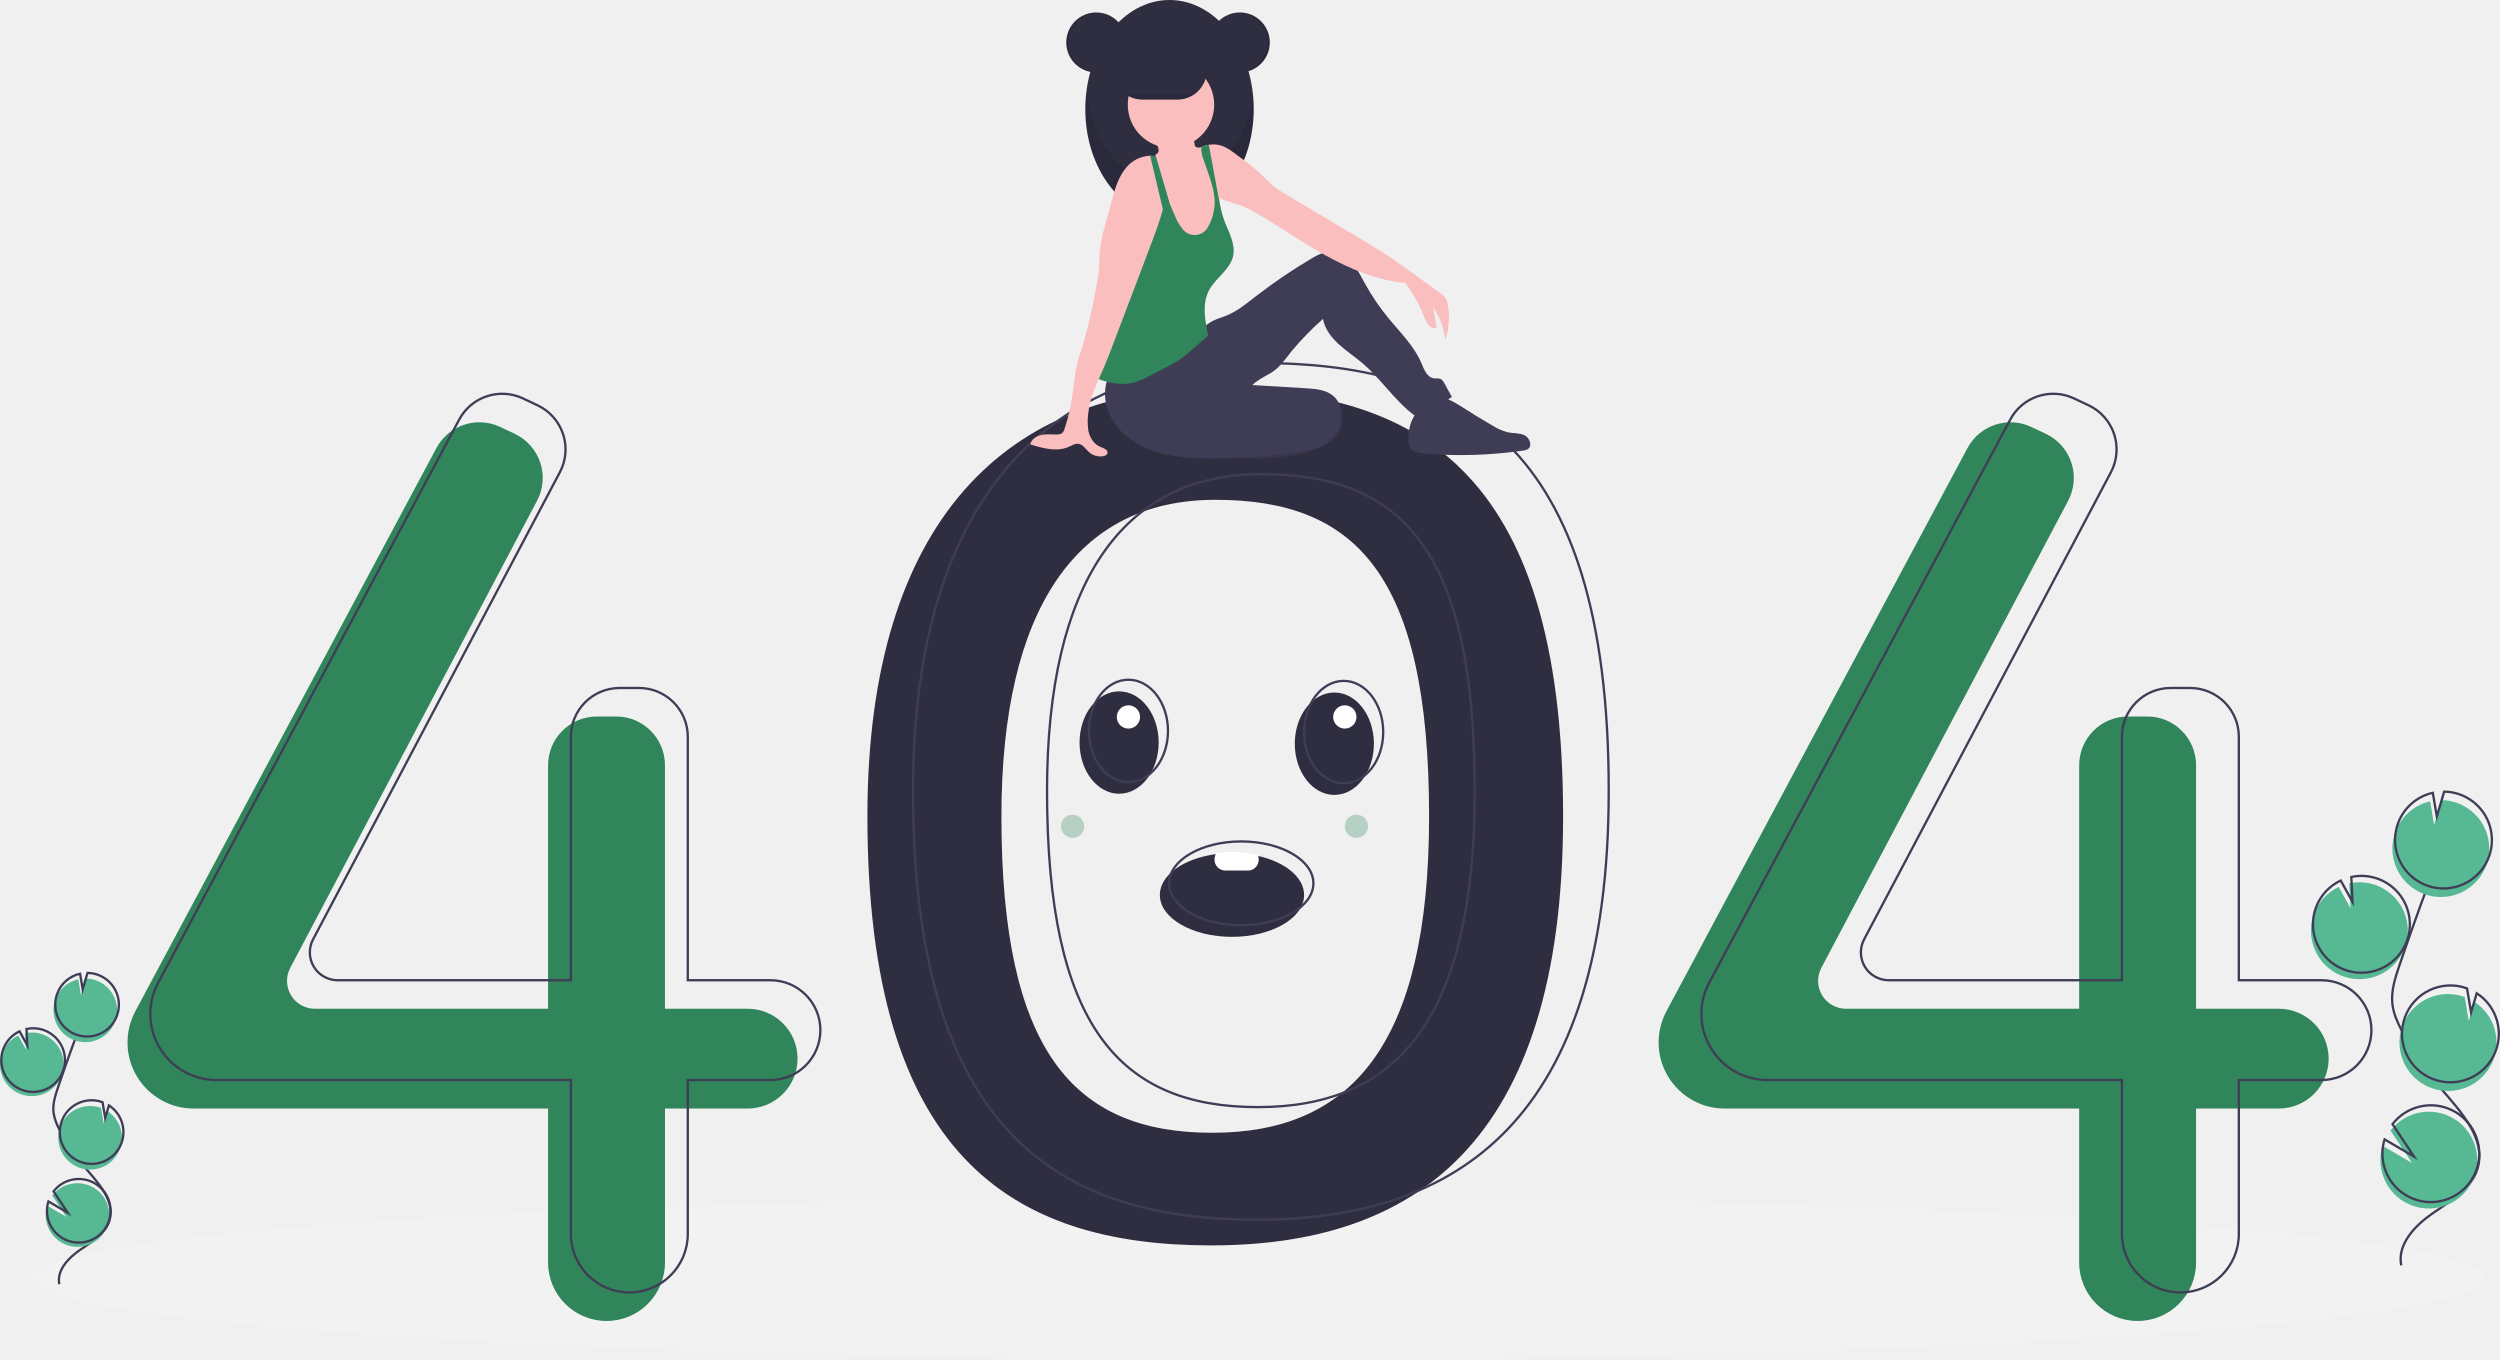
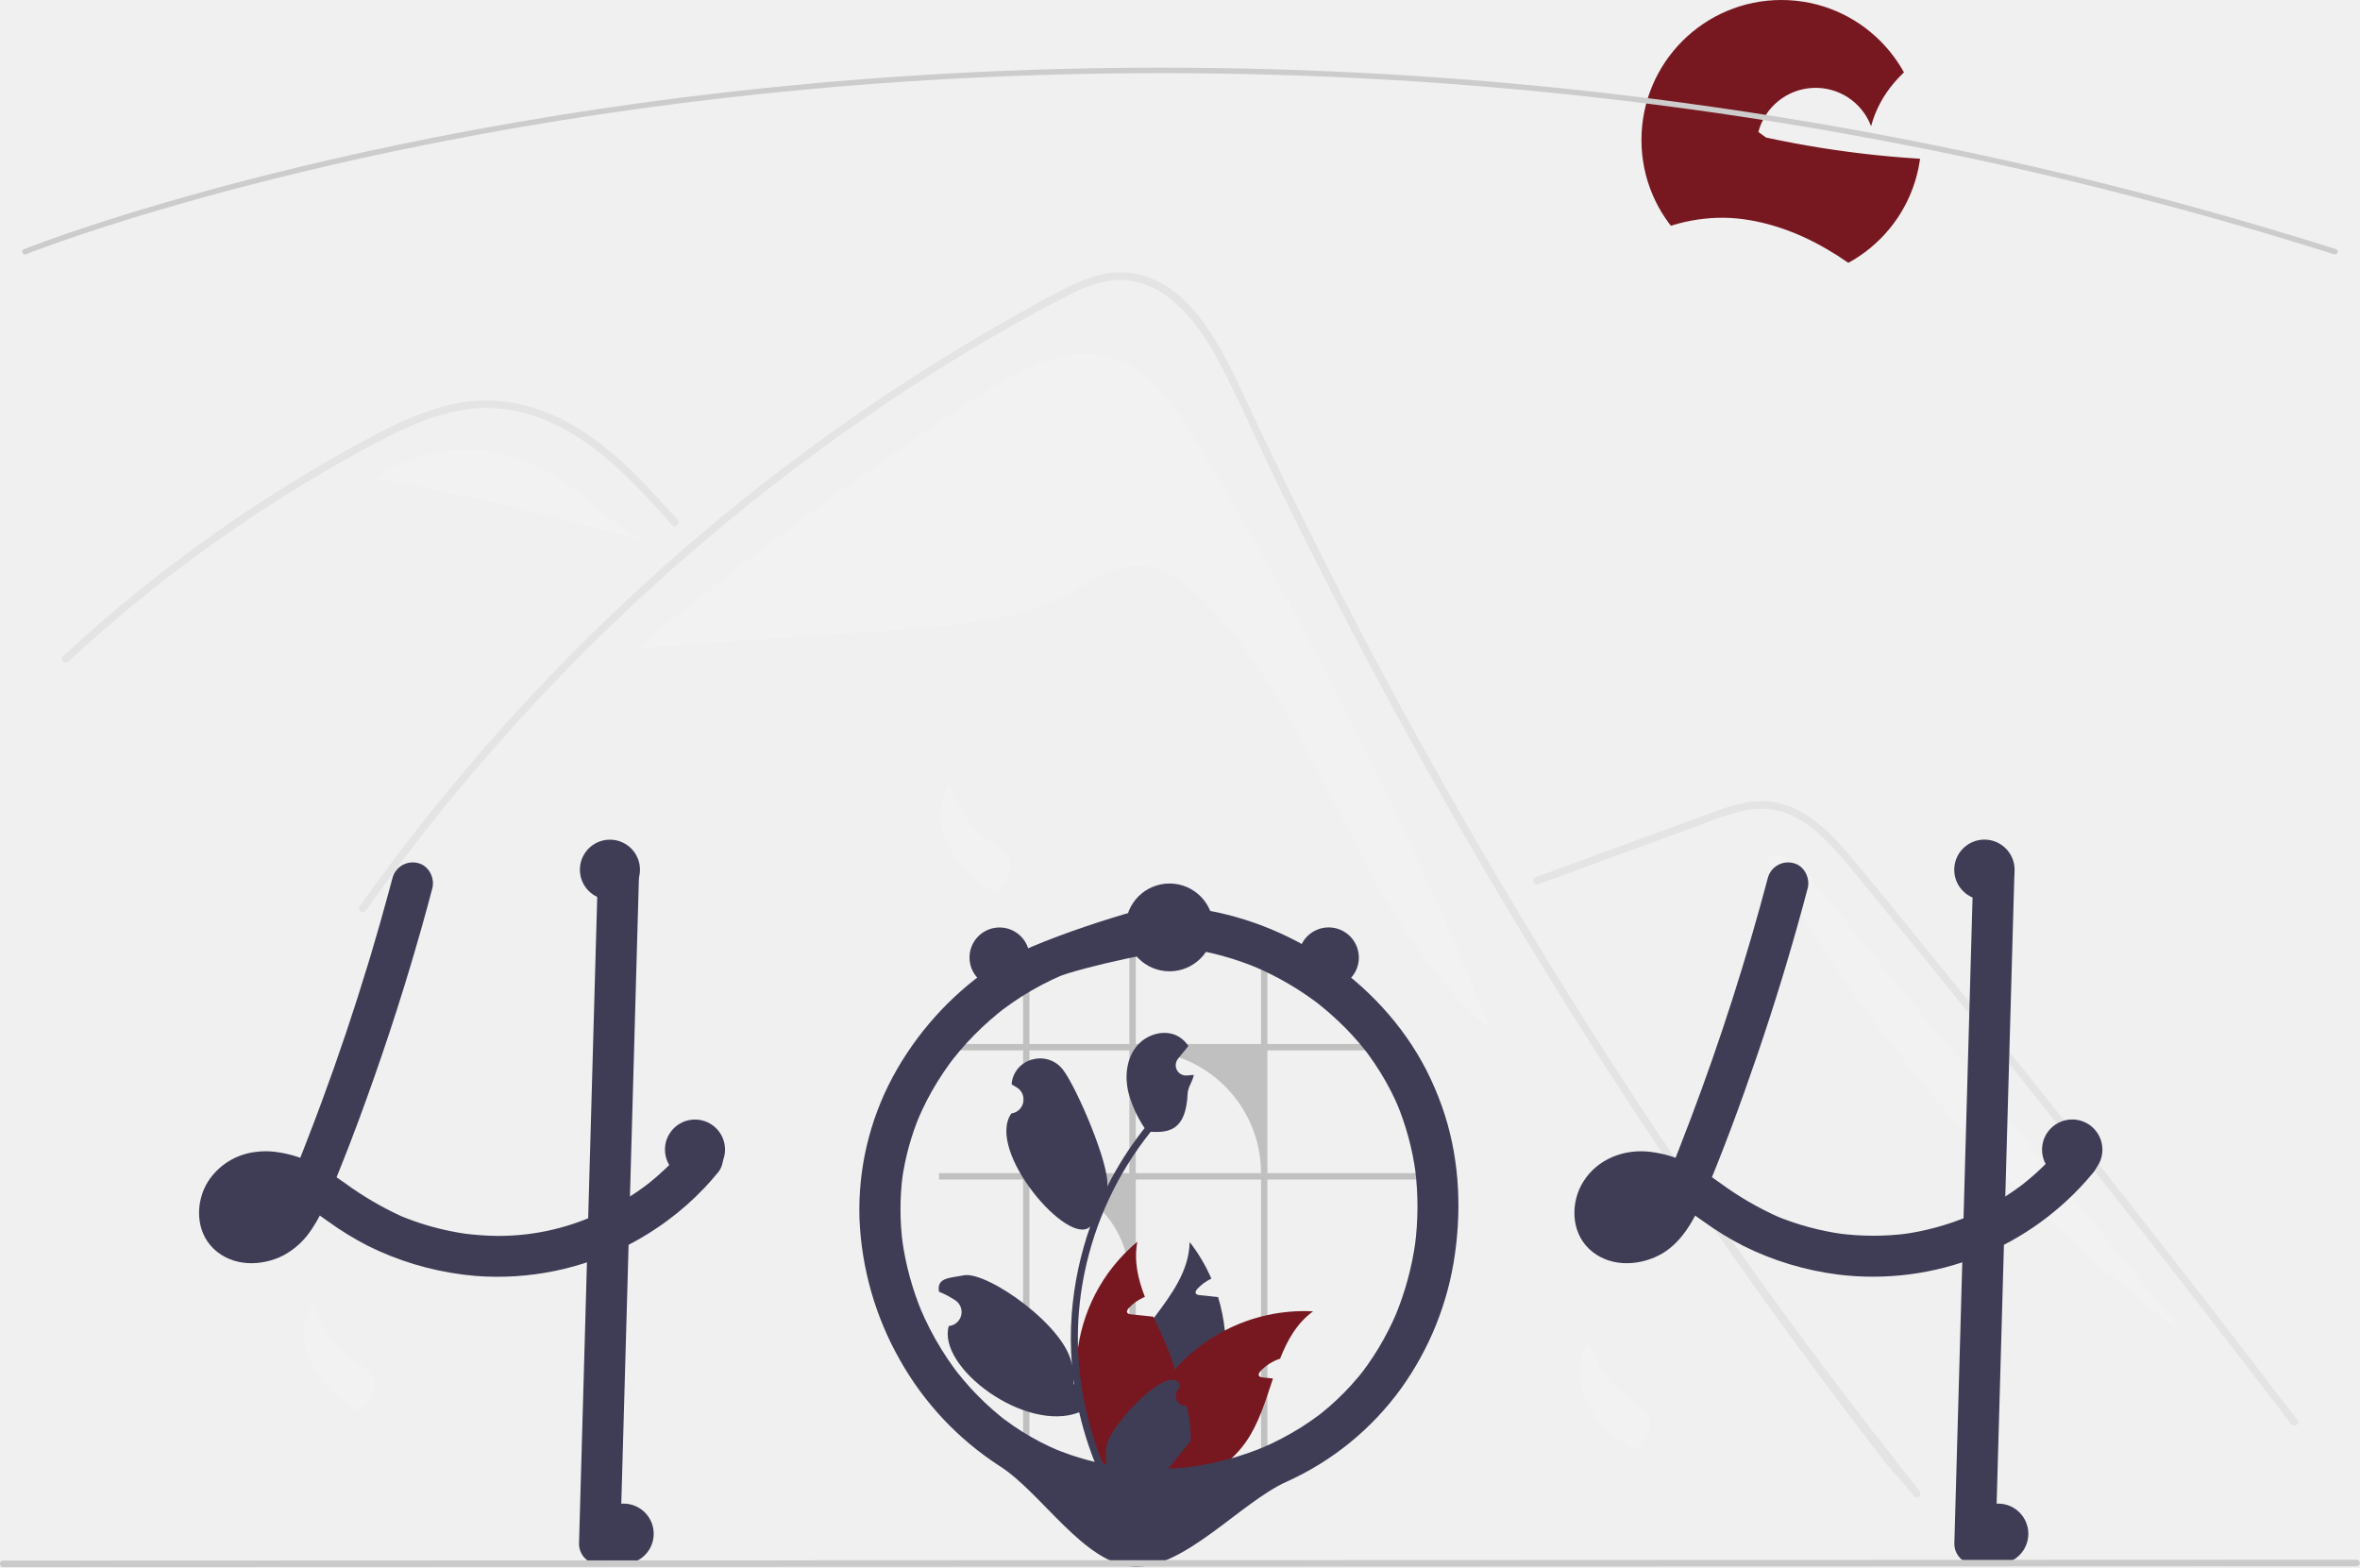
- <svg xmlns="http://www.w3.org/2000/svg" data-name="Layer 1" width="1074.392" height="584.231">
-   <ellipse cx="540.643" cy="549.309" rx="527.5" ry="34.922" fill="#f2f2f2" />
-   <path d="M520.426 167.01c-85.944 0-147.651 55.14-147.651 183.798 0 145.813 61.707 184.41 147.65 184.41s151.328-42.273 151.328-184.41c0-151.94-65.383-183.798-151.327-183.798zm.565 319.808c-59.527 0-90.626-34.923-90.626-135.916 0-89.112 32.372-136.105 91.899-136.105s91.899 30.868 91.899 136.105c0 98.447-33.646 135.916-93.172 135.916z" fill="#2f2e41" />
-   <path d="M321.311 433.517h-35.534v-104.64a20.956 20.956 0 0 0-20.956-20.956h-8.326a20.956 20.956 0 0 0-20.956 20.956v104.64h-100.23a11.963 11.963 0 0 1-10.578-17.552l106.083-200.78a20.956 20.956 0 0 0-9.58-28.74l-6.263-2.957a20.956 20.956 0 0 0-27.43 9.07L58.162 434.591a28.416 28.416 0 0 0-3.357 13.396 28.416 28.416 0 0 0 28.416 28.416H235.54v66.167a25.119 25.119 0 0 0 25.119 25.12 25.119 25.119 0 0 0 25.119-25.12v-66.167h35.534a21.443 21.443 0 0 0 21.443-21.443 21.443 21.443 0 0 0-21.443-21.443zM979.308 433.517h-35.534v-104.64a20.956 20.956 0 0 0-20.956-20.956h-8.327a20.956 20.956 0 0 0-20.956 20.956v104.64h-100.23a11.963 11.963 0 0 1-10.577-17.552l106.082-200.78a20.956 20.956 0 0 0-9.58-28.74l-6.263-2.957a20.956 20.956 0 0 0-27.429 9.07L716.157 434.591a28.416 28.416 0 0 0-3.356 13.396 28.416 28.416 0 0 0 28.416 28.416h152.318v66.167a25.119 25.119 0 0 0 25.12 25.12 25.119 25.119 0 0 0 25.118-25.12v-66.167h35.535a21.443 21.443 0 0 0 21.443-21.443 21.443 21.443 0 0 0-21.443-21.443z" fill="#30855a" />
-   <path d="M331.114 421.264H295.58v-104.64a20.956 20.956 0 0 0-20.956-20.956h-8.327a20.956 20.956 0 0 0-20.956 20.956v104.64h-100.23a11.963 11.963 0 0 1-10.577-17.552l106.082-200.78a20.956 20.956 0 0 0-9.58-28.74l-6.263-2.957a20.956 20.956 0 0 0-27.429 9.07L67.963 422.338a28.416 28.416 0 0 0-3.356 13.396 28.416 28.416 0 0 0 28.416 28.416H245.34v66.167a25.119 25.119 0 0 0 25.12 25.119 25.119 25.119 0 0 0 25.119-25.12V464.15h35.534a21.443 21.443 0 0 0 21.443-21.443 21.443 21.443 0 0 0-21.443-21.443zM997.688 421.264h-35.535v-104.64a20.956 20.956 0 0 0-20.956-20.956h-8.326a20.956 20.956 0 0 0-20.956 20.956v104.64h-100.23a11.963 11.963 0 0 1-10.577-17.552l106.082-200.78a20.956 20.956 0 0 0-9.58-28.74l-6.263-2.957a20.956 20.956 0 0 0-27.43 9.07l-129.38 242.033a28.416 28.416 0 0 0-3.356 13.396 28.416 28.416 0 0 0 28.415 28.416h152.32v66.167a25.119 25.119 0 0 0 25.118 25.119 25.119 25.119 0 0 0 25.12-25.12V464.15h35.534a21.443 21.443 0 0 0 21.443-21.443 21.443 21.443 0 0 0-21.443-21.443zM540.03 155.982c-85.943 0-147.65 55.14-147.65 183.798 0 145.813 61.707 184.41 147.65 184.41s151.328-42.273 151.328-184.41c0-151.94-65.383-183.798-151.327-183.798zm.566 319.808c-59.527 0-90.626-34.923-90.626-135.916 0-89.112 32.372-136.105 91.899-136.105s91.899 30.868 91.899 136.105c0 98.447-33.645 135.916-93.172 135.916z" fill="none" stroke="#3f3d56" stroke-miterlimit="10" />
-   <circle cx="471.141" cy="18.25" r="12.901" fill="#2f2e41" />
-   <ellipse cx="502.607" cy="46.885" rx="36.186" ry="46.885" fill="#2f2e41" />
-   <path d="M502.607 79.61c-18.127 0-33.14-17.27-35.775-39.805a60.976 60.976 0 0 0-.41 7.08c0 25.893 16.2 46.885 36.185 46.885s36.187-20.991 36.187-46.885a60.976 60.976 0 0 0-.41-7.08c-2.635 22.534-17.649 39.805-35.777 39.805z" opacity=".1" />
-   <path d="M576.242 184.189c-.777 3.193-4.128 5.75-7.839 7.538-7.801 3.756-17.425 4.878-26.76 5.254a45.176 45.176 0 0 1-7.144-.132 20.537 20.537 0 0 1-12.25-5.632 1.68 1.68 0 0 1 .043-2.843c4.97-5.46 13.263-8.806 21.617-11.217 6.334-1.827 17.38-6.56 24.29-5.922 6.691.62 9.024 8.922 8.043 12.954z" fill="#3f3d56" />
-   <path d="M576.242 184.189c-.777 3.193-4.128 5.75-7.839 7.538-7.801 3.756-17.425 4.878-26.76 5.254a45.176 45.176 0 0 1-7.144-.132 20.537 20.537 0 0 1-12.25-5.632 1.68 1.68 0 0 1 .043-2.843c4.97-5.46 13.263-8.806 21.617-11.217 6.334-1.827 17.38-6.56 24.29-5.922 6.691.62 9.024 8.922 8.043 12.954z" opacity=".1" />
-   <path d="M477.044 160.321a19.77 19.77 0 0 0-1.199 15.075 26.34 26.34 0 0 0 8.83 12.497c10.094 8.092 23.987 9.205 36.924 9.093a284.65 284.65 0 0 0 33.905-2.324 40.538 40.538 0 0 0 11.002-2.554c4.222-1.827 7.933-5.178 9.436-9.526s.436-9.673-3.134-12.574c-3.137-2.55-7.463-2.9-11.498-3.143l-23.087-1.388c2.28-2.308 5.318-3.614 8.095-5.292 3.686-2.226 6.134-5.965 8.814-9.335a129.001 129.001 0 0 1 13.438-13.817c.752 4.31 3.478 7.85 6.688 10.824s6.908 5.369 10.243 8.2c8.079 6.859 13.896 16.167 22.393 22.5a43.829 43.829 0 0 0 16.048-8.011l-3.302-5.982a3.94 3.94 0 0 0-1.244-1.553c-.935-.575-2.14-.278-3.225-.441-2.901-.435-4.168-3.784-5.306-6.487-3.125-7.422-9.108-13.18-14.218-19.404a98.009 98.009 0 0 1-9.996-14.723c-1.717-3.102-3.288-6.331-5.618-9.003s-5.593-4.773-9.138-4.78c-3.132-.007-6.021 1.583-8.714 3.182a230.477 230.477 0 0 0-23.63 16.1c-3.944 3.061-7.864 6.296-12.49 8.173-1.947.79-4 1.33-5.869 2.292-3.273 1.685-5.757 4.535-8.431 7.065-9.538 9.023-22.596 14.869-35.717 15.336z" fill="#3f3d56" />
-   <path d="M525.32 96.098a23.774 23.774 0 0 1-1.734 8.033 10.045 10.045 0 0 1-5.768 5.573 12.375 12.375 0 0 1-5.623.183 10.882 10.882 0 0 1-4.581-1.561c-2.165-1.489-3.245-4.144-3.638-6.743-.393-2.596-.217-5.249-.469-7.864a42.944 42.944 0 0 0-1.202-6.255c-.17-.683-.343-1.363-.513-2.042-.166-.68-.33-1.36-.481-2.04a44.287 44.287 0 0 1-.378-1.925 28.716 28.716 0 0 1-.233-1.643 18.423 18.423 0 0 0-.808-4.811 14.607 14.607 0 0 0-1.687-2.854c-.286-.409-.563-.818-.818-1.243a5.89 5.89 0 0 1-.972-3.748 3.286 3.286 0 0 1 .148-.6c.025-.076.053-.152.085-.224a1.802 1.802 0 0 0 1.23-1.149 3.433 3.433 0 0 0-.148-1.777 11.318 11.318 0 0 0-.96-2.288c-.264-.478-1.16-1.34-1.167-1.888-.013-1.101 2.14-1.989 3.011-2.423a16.796 16.796 0 0 1 8.597-1.743c1.904.129 3.968.714 5.019 2.31.944 1.438.818 3.3 1.22 4.971a1.47 1.47 0 0 0 .3.664 1.341 1.341 0 0 0 .74.34 4.55 4.55 0 0 0 1.415.057h.003a2.931 2.931 0 0 0 .371-.054 4.957 4.957 0 0 0 2.033-.878q.586-.156 1.18-.255a.251.251 0 0 0 .047-.01c1.577 4.976 1.781 10.31 3.072 15.375.638 2.52 1.554 5.01 1.683 7.603.01.113.013.23.016.346.019.834-.047 1.674-.013 2.504a6.981 6.981 0 0 0 .126 1.114 15.611 15.611 0 0 0 .525 1.744l.01.028c.06.182.116.368.164.554.034.135.066.267.09.402l.004.01a14.938 14.938 0 0 1 .104 4.207z" fill="#fbbebe" />
-   <circle cx="503.237" cy="44.997" r="18.565" fill="#fbbebe" />
-   <path d="M621.103 146.148a30.445 30.445 0 0 0-5.236-14.103q.722 4.295 1.448 8.587a3.214 3.214 0 0 1-3.367-1.035 10.337 10.337 0 0 1-1.766-3.276 67.466 67.466 0 0 0-8.21-14.735c-11.818-.985-23.501-5.884-33.895-11.596-10.396-5.708-20.125-12.552-30.383-18.502a43.573 43.573 0 0 0-5.545-2.832c-3.21-1.287-6.812-1.954-9.855-3.467-.205-.101-.41-.208-.61-.318a12.578 12.578 0 0 1-1.945-1.306 10.344 10.344 0 0 1-.931-.856 20.351 20.351 0 0 1-3.56-5.953c-1.632-3.613-2.215-7.97-3.845-11.583a11.203 11.203 0 0 1 2.502-1.765h.003c.132-.07.265-.136.4-.199a11.94 11.94 0 0 1 2.004-.733q.586-.156 1.18-.255a.251.251 0 0 0 .047-.01 11.566 11.566 0 0 1 5.491.435c2.587.875 4.767 2.621 6.942 4.273a114.02 114.02 0 0 1 10.148 8.05c1.793 1.717 3.43 3.605 5.358 5.166a42.144 42.144 0 0 0 5.057 3.351q15.656 9.327 31.315 18.65c3.534 2.105 7.07 4.21 10.526 6.438 5.248 3.386 10.308 7.055 15.365 10.72q4.47 3.239 8.936 6.48a9.728 9.728 0 0 1 2.533 2.34 8.472 8.472 0 0 1 1.123 3.434 31.387 31.387 0 0 1-1.23 14.6z" fill="#fbbebe" />
-   <path d="M529.923 110.06c-1.252 5.616-6.929 9.012-9.896 13.945-3.688 6.124-2.184 13.241-.8 20.255q-3.794 3.271-7.592 6.542c-1.397 1.199-2.794 2.404-4.298 3.465a57.35 57.35 0 0 1-6.86 3.94q-3.36 1.727-6.721 3.457a32.128 32.128 0 0 1-6.58 2.788c-4.414 1.133-9.103.34-13.47-.972a6.088 6.088 0 0 1-1.473-.601 2.394 2.394 0 0 1-.699-.633 3.91 3.91 0 0 1-.443-2.539c.443-7.35 2.24-14.547 4.03-21.69a85.26 85.26 0 0 1 3.849-12.577 85.077 85.077 0 0 1 5.415-10.15 68.368 68.368 0 0 1 7.93-11.514 18.479 18.479 0 0 0 3.675-4.739c1.117-2.549.686-5.472.913-8.247a17.148 17.148 0 0 1 1.633-6.007v-.003a17.093 17.093 0 0 1 1.743-2.883l.916 2.13q.302.7.597 1.395.387.896.768 1.787l2.197 5.113a21.59 21.59 0 0 0 3.335 5.944 6.5 6.5 0 0 0 11.123-.853 21.261 21.261 0 0 0 2.272-6.013 19.215 19.215 0 0 0 .252-7.835c-.758-5.01-2.889-10.126-4.437-14.78a14.945 14.945 0 0 1-1.08-4.87 3.351 3.351 0 0 1 .057-.56l.029-.146a11.94 11.94 0 0 1 2.004-.733q.585-.155 1.18-.255 2.044 11.064 4.094 22.128c.031.173.066.346.097.522.196 1.057.394 2.114.614 3.169.198.956.412 1.91.651 2.857l.01.028c.082.321.167.639.255.957l.003.009c.242.868.513 1.73.818 2.58 1.85 5.12 5.076 10.274 3.89 15.589z" fill="#30855a" />
-   <path d="M605.267 188.993a6.583 6.583 0 0 0 .61 3.143c1.162 2.123 3.95 2.606 6.363 2.805a188.377 188.377 0 0 0 42.265-1.288 4.886 4.886 0 0 0 2.152-.668c1.99-1.395.763-4.795-1.41-5.883s-4.751-.826-7.135-1.298a22.48 22.48 0 0 1-6.678-2.896q-7.252-4.167-14.293-8.688c-2.794-1.795-6.093-3.71-9.24-2.646-8.525 2.884-12.69 8.222-12.634 17.419z" fill="#3f3d56" />
-   <path d="M501.383 82.99v.002a7.75 7.75 0 0 1-.072.39c-.035.215-.076.432-.116.646a77.708 77.708 0 0 1-1.42 5.962c-1.51 5.46-3.533 10.831-5.54 16.124L478.07 148.69c-1.36 3.574-2.716 7.152-4.26 10.654-.517 1.168-1.048 2.344-1.577 3.534-1.894 4.257-3.713 8.653-4.317 13.184a27.45 27.45 0 0 0-.192 9.04c.604 2.97 2.407 5.872 5.23 6.97 1.378.538 3.35 1.259 2.973 2.69-.204.787-1.098 1.171-1.9 1.303a7.312 7.312 0 0 1-5.966-1.718c-1.508-1.337-2.666-3.417-4.67-3.64-1.388-.151-2.665.68-3.936 1.261-5.186 2.37-11.228.712-16.674-.972.427-2.206 2.643-3.66 4.842-4.1 2.2-.444 4.475-.129 6.718-.189a3.51 3.51 0 0 0 2.042-.525 3.705 3.705 0 0 0 1.102-1.882 78.964 78.964 0 0 0 3.212-13.146c.724-4.667 1.026-9.406 2.058-14.016.803-3.596 2.042-7.08 3.106-10.61a224.682 224.682 0 0 0 5.06-22.077 78.02 78.02 0 0 0 1.425-9.367c.18-2.612.095-5.236.346-7.839a60.888 60.888 0 0 1 2.112-9.996l2.885-10.69c1.426-5.27 2.955-10.745 6.567-14.842a13.962 13.962 0 0 1 10.029-4.79 9.882 9.882 0 0 1 2.13.23c.116.029.233.057.349.089a8.634 8.634 0 0 1 2.174.9c1.114-.709 1.68-.46 2.42.632a6.973 6.973 0 0 1 .881 3.795 52.424 52.424 0 0 1-.856 10.415z" fill="#fbbebe" />
-   <path d="M502.607 87.162l-.047.047-.255.255-2.53 2.526-1.24-5.207-4.25-17.854a9.882 9.882 0 0 1 2.13.23 3.286 3.286 0 0 1 .148-.602l.201.69 1.441 4.902 2.728 9.308.45 1.532v.003z" fill="#30855a" />
-   <path d="M518.661 30.203a12.582 12.582 0 0 1-3.7 8.896 12.314 12.314 0 0 1-1.36 1.176 12.528 12.528 0 0 1-7.536 2.524h-15.096a12.59 12.59 0 0 1 0-25.18h15.096a12.63 12.63 0 0 1 12.596 12.584z" fill="#2f2e41" />
-   <circle cx="532.815" cy="18.25" r="12.901" fill="#2f2e41" />
-   <path d="M532.5 5.35c-.158 0-.315.006-.472.011a12.898 12.898 0 0 1 0 25.779c.157.005.314.012.472.012a12.901 12.901 0 1 0 0-25.803zM471.141 5.35c.158 0 .315.006.472.011a12.898 12.898 0 0 0 0 25.779c-.157.005-.314.012-.472.012a12.901 12.901 0 0 1 0-25.803zM513.6 40.275a12.528 12.528 0 0 1-7.535 2.524h-15.096a12.528 12.528 0 0 1-7.536-2.524z" opacity=".1" />
-   <path d="M611.086 133.756s3.252 9.372 6.229 6.876l-2.373-12.25z" fill="#fbbebe" />
-   <path d="M1006.864 419.55a20.813 20.813 0 1 0 2.771-39.916l.521 10.713-5.068-9.18a20.734 20.734 0 0 0-10.683 11.722 20.408 20.408 0 0 0-1.198 5.63 20.809 20.809 0 0 0 13.657 21.03z" fill="#57b894" />
-   <path d="M1031.941 543.793c-1.789-9.11 5.963-17.187 13.621-22.436s16.605-10.408 19.218-19.317c3.755-12.804-7.43-24.53-16.136-34.642a125.3 125.3 0 0 1-16.523-24.557c-1.812-3.533-3.476-7.226-3.953-11.167-.686-5.675 1.137-11.323 2.974-16.736q9.18-27.052 19.629-53.65" fill="none" stroke="#3f3d56" stroke-miterlimit="10" />
-   <path d="M1007.72 416.792a20.813 20.813 0 1 0 2.773-39.916l.52 10.713-5.068-9.18a20.734 20.734 0 0 0-10.683 11.722 20.408 20.408 0 0 0-1.197 5.63 20.809 20.809 0 0 0 13.656 21.03z" fill="none" stroke="#3f3d56" stroke-miterlimit="10" />
-   <path d="M1029.397 357.588a20.788 20.788 0 0 1 14.98-13.197l1.714 10.183 3.177-10.695a20.81 20.81 0 1 1-19.87 13.71z" fill="#57b894" />
-   <path d="M1030.54 353.91a20.788 20.788 0 0 1 14.98-13.197l1.714 10.184 3.177-10.696a20.81 20.81 0 1 1-19.87 13.71z" fill="none" stroke="#3f3d56" stroke-miterlimit="10" />
-   <path d="M1044.99 467.604a20.81 20.81 0 0 0 18.42-37.022l-2.441 8.219-1.732-10.304a.362.362 0 0 0-.053-.02 20.811 20.811 0 1 0-14.193 39.127z" fill="#57b894" />
-   <path d="M1045.981 463.88a20.81 20.81 0 0 0 18.419-37.023l-2.441 8.22-1.731-10.305a.362.362 0 0 0-.053-.02 20.811 20.811 0 1 0-14.194 39.128z" fill="none" stroke="#3f3d56" stroke-miterlimit="10" />
-   <path d="M1023.324 502.167a20.801 20.801 0 1 0 4.01-16.297l9.273 13.956-12.67-7.408a20.616 20.616 0 0 0-.613 9.749z" fill="#57b894" />
-   <path d="M1024.18 499.409a20.801 20.801 0 1 0 4.012-16.297l9.272 13.956-12.67-7.407a20.616 20.616 0 0 0-.613 9.748z" fill="none" stroke="#3f3d56" stroke-miterlimit="10" />
-   <path d="M9.007 470.249a13.674 13.674 0 1 0 1.821-26.225l.343 7.038-3.33-6.032a13.623 13.623 0 0 0-7.02 7.702 13.409 13.409 0 0 0-.786 3.7 13.672 13.672 0 0 0 8.972 13.817z" fill="#57b894" />
-   <path d="M25.484 551.879c-1.176-5.986 3.918-11.292 8.949-14.741s10.91-6.838 12.626-12.692c2.467-8.412-4.881-16.116-10.601-22.76a82.324 82.324 0 0 1-10.856-16.135 22.21 22.21 0 0 1-2.597-7.336c-.451-3.729.747-7.44 1.954-10.996q6.03-17.774 12.896-35.25" fill="none" stroke="#3f3d56" stroke-miterlimit="10" />
-   <path d="M9.57 468.437a13.674 13.674 0 1 0 1.822-26.225l.342 7.038-3.33-6.032a13.623 13.623 0 0 0-7.02 7.702 13.41 13.41 0 0 0-.786 3.699 13.672 13.672 0 0 0 8.973 13.818z" fill="none" stroke="#3f3d56" stroke-miterlimit="10" />
-   <path d="M23.812 429.539a13.658 13.658 0 0 1 9.842-8.671l1.126 6.69 2.088-7.026a13.673 13.673 0 1 1-13.056 9.007z" fill="#57b894" />
-   <path d="M24.563 427.123a13.658 13.658 0 0 1 9.842-8.671l1.126 6.69 2.088-7.027a13.673 13.673 0 1 1-13.056 9.008z" fill="none" stroke="#3f3d56" stroke-miterlimit="10" />
-   <path d="M34.058 501.822a13.673 13.673 0 0 0 12.101-24.325l-1.604 5.4-1.137-6.77a.238.238 0 0 0-.035-.013 13.673 13.673 0 1 0-9.325 25.708z" fill="#57b894" />
-   <path d="M34.708 499.374A13.673 13.673 0 0 0 46.81 475.05l-1.604 5.4-1.137-6.77a.238.238 0 0 0-.035-.013 13.673 13.673 0 1 0-9.326 25.707z" fill="none" stroke="#3f3d56" stroke-miterlimit="10" />
-   <path d="M19.822 524.53a13.667 13.667 0 1 0 2.635-10.708l6.092 9.17-8.324-4.867a13.545 13.545 0 0 0-.403 6.405z" fill="#57b894" />
-   <path d="M20.385 522.718a13.667 13.667 0 1 0 2.635-10.708l6.092 9.17-8.324-4.867a13.545 13.545 0 0 0-.403 6.405z" fill="none" stroke="#3f3d56" stroke-miterlimit="10" />
-   <ellipse cx="480.946" cy="319.115" rx="17" ry="22" fill="#2f2e41" />
-   <ellipse cx="573.446" cy="319.615" rx="17" ry="22" fill="#2f2e41" />
-   <path d="M560.446 384.615c0 9.94-13.88 18-31 18s-31-8.06-31-18c0-8.61 10.41-15.81 24.32-17.57a50.104 50.104 0 0 1 6.68-.43 50.699 50.699 0 0 1 11.13 1.2c11.62 2.59 19.87 9.14 19.87 16.8z" fill="#2f2e41" />
-   <ellipse cx="484.946" cy="314.115" rx="17" ry="22" fill="none" stroke="#3f3d56" stroke-miterlimit="10" />
-   <ellipse cx="577.446" cy="314.615" rx="17" ry="22" fill="none" stroke="#3f3d56" stroke-miterlimit="10" />
-   <ellipse cx="533.446" cy="379.615" rx="31" ry="18" fill="none" stroke="#3f3d56" stroke-miterlimit="10" />
-   <path d="M540.946 369.316a4.937 4.937 0 0 1-1.32 3.392 4.339 4.339 0 0 1-3.18 1.407h-10a4.664 4.664 0 0 1-4.5-4.8 4.905 4.905 0 0 1 .82-2.74 47.02 47.02 0 0 1 6.68-.46 47.665 47.665 0 0 1 11.13 1.28 5.067 5.067 0 0 1 .37 1.92z" fill="#fff" />
-   <circle cx="484.946" cy="308.115" r="5" fill="#fff" />
-   <circle cx="577.946" cy="308.115" r="5" fill="#fff" />
-   <circle cx="582.946" cy="355.115" r="5" fill="#30855a" opacity=".3" />
-   <circle cx="460.946" cy="355.115" r="5" fill="#30855a" opacity=".3" />
+ <svg xmlns="http://www.w3.org/2000/svg" data-name="Layer 1" width="860.131" height="571.148" viewBox="0 0 860.131 571.148">
+   <path d="M605.67,324.953c-7.669-12.684-16.757-26.228-30.99-30.37-16.482-4.796-33.413,4.732-47.775,14.135a1392.157,1392.157,0,0,0-123.893,91.283l.043.492q46.226-3.188,92.451-6.376c22.265-1.535,45.296-3.283,64.972-13.816,7.467-3.997,14.745-9.336,23.206-9.708,10.512-.462,19.677,6.879,26.88,14.549,42.607,45.371,54.937,114.754,102.738,154.616A1516.995,1516.995,0,0,0,605.67,324.953Z" transform="translate(-169.9343 -164.426)" fill="#f2f2f2" />
+   <path d="M867.571,709.781c-4.712-5.95-6.637-7.343-11.285-13.348q-56.764-73.416-106.708-151.792-33.924-53.23-64.483-108.504-14.549-26.278-28.3-52.969-10.67-20.695-20.865-41.638c-1.944-3.988-3.832-7.994-5.711-12.009-4.428-9.442-8.773-18.93-13.439-28.244-5.317-10.616-11.789-21.745-21.553-28.877a29.405,29.405,0,0,0-15.319-5.895c-7.948-.513-15.282,2.769-22.176,6.353-50.439,26.301-97.659,59.276-140.37,96.798A730.778,730.778,0,0,0,303.322,496.247c-1.008,1.439-3.392.064-2.374-1.384q6.009-8.498,12.257-16.813A734.817,734.817,0,0,1,500.805,303.064q18.248-11.826,37.183-22.542c6.362-3.603,12.752-7.16,19.251-10.497,6.371-3.273,13.137-6.215,20.416-6.325,24.77-.385,37.595,27.667,46.405,46.542q4.153,8.911,8.406,17.766,16.075,33.621,33.387,66.628,10.685,20.379,21.837,40.52,34.707,62.718,73.779,122.897c34.506,53.143,68.737,100.089,108.046,149.785C870.596,709.213,868.662,711.175,867.571,709.781Z" transform="translate(-169.9343 -164.426)" fill="#e4e4e4" />
+   <path d="M414.916,355.804c-1.439-1.604-2.869-3.209-4.318-4.813-11.422-12.633-23.679-25.118-39.364-32.361a57.11,57.11,0,0,0-23.927-5.546c-8.562.028-16.932,2.273-24.843,5.418-3.74,1.494-7.398,3.19-11.001,4.996-4.116,2.072-8.159,4.281-12.183,6.509q-11.331,6.27-22.368,13.091-21.961,13.572-42.546,29.216-10.671,8.113-20.902,16.758-9.516,8.031-18.646,16.492c-1.302,1.201-3.245-.743-1.944-1.943,1.604-1.494,3.227-2.979,4.85-4.446q6.875-6.215,13.971-12.193,12.939-10.918,26.549-20.993,21.163-15.676,43.783-29.225,11.304-6.765,22.918-12.963c2.338-1.247,4.703-2.466,7.096-3.621a113.116,113.116,0,0,1,16.868-6.866,60.006,60.006,0,0,1,25.476-2.503,66.327,66.327,0,0,1,23.505,8.131c15.401,8.608,27.346,21.919,38.97,34.909C418.033,355.171,416.099,357.124,414.916,355.804Z" transform="translate(-169.9343 -164.426)" fill="#e4e4e4" />
+   <path d="M730.477,486.711l36.905-13.498,18.323-6.702c5.968-2.183,11.921-4.667,18.09-6.23a28.539,28.539,0,0,1,16.374.209,37.738,37.738,0,0,1,12.771,7.917,103.64,103.64,0,0,1,10.475,11.186c3.989,4.794,7.92,9.639,11.868,14.467q24.441,29.891,48.563,60.041,24.121,30.15,47.92,60.556,23.857,30.48,47.385,61.216,2.882,3.765,5.76,7.534c1.06,1.388,3.449.02,2.375-1.388Q983.582,650.974,959.549,620.184q-24.092-30.864-48.516-61.466-24.424-30.601-49.179-60.937-6.167-7.558-12.354-15.099c-3.48-4.241-6.92-8.527-10.736-12.474-7.005-7.245-15.758-13.648-26.234-13.822-6.16-.102-12.121,1.852-17.844,3.923-6.17,2.232-12.325,4.506-18.486,6.759l-37.163,13.592-9.291,3.398c-1.649.603-.937,3.262.731,2.652Z" transform="translate(-169.9343 -164.426)" fill="#e4e4e4" />
+   <path d="M366.377,334.526c-18.754-9.639-42.771-7.751-60.005,4.291a855.847,855.847,0,0,1,97.371,22.726C390.46,353.759,380.07,341.563,366.377,334.526Z" transform="translate(-169.9343 -164.426)" fill="#f2f2f2" />
+   <path d="M306.188,338.784l-3.61,2.935c1.221-1.027,2.491-1.99,3.795-2.901C306.311,338.807,306.249,338.795,306.188,338.784Z" transform="translate(-169.9343 -164.426)" fill="#f2f2f2" />
+   <path d="M831.549,486.846c-3.633-4.422-7.56-9.052-12.994-10.848l-5.073.2A575.436,575.436,0,0,0,966.749,651.418Q899.149,569.132,831.549,486.846Z" transform="translate(-169.9343 -164.426)" fill="#f2f2f2" />
+   <path d="M516.084,450.367A37.481,37.481,0,0,0,531.015,471.325c2.82,1.92,6.157,3.762,7.122,7.035a8.379,8.379,0,0,1-.874,6.15,24.884,24.884,0,0,1-3.861,5.041l-.137.512c-6.998-4.147-13.656-9.393-17.522-16.551s-4.406-16.539.341-23.145" transform="translate(-169.9343 -164.426)" fill="#f2f2f2" />
+   <path d="M749.084,653.367A37.481,37.481,0,0,0,764.015,674.325c2.82,1.92,6.157,3.762,7.122,7.035a8.379,8.379,0,0,1-.874,6.15,24.884,24.884,0,0,1-3.861,5.041l-.137.512c-6.998-4.147-13.656-9.393-17.522-16.551s-4.406-16.539.341-23.145" transform="translate(-169.9343 -164.426)" fill="#f2f2f2" />
+   <path d="M284.084,639.367A37.481,37.481,0,0,0,299.015,660.325c2.82,1.92,6.157,3.762,7.122,7.035a8.379,8.379,0,0,1-.874,6.15,24.884,24.884,0,0,1-3.861,5.041l-.137.512c-6.998-4.147-13.656-9.393-17.522-16.551s-4.406-16.539.341-23.145" transform="translate(-169.9343 -164.426)" fill="#f2f2f2" />
+   <circle cx="649.249" cy="51" r="51" fill="#771821" />
+   <path d="M911.219,176.296c-24.717-3.341-52.935,10.019-59.341,34.124a21.597,21.597,0,0,0-41.094,2.109l2.83,2.027a372.275,372.275,0,0,0,160.659-.726C957.079,195.76,935.935,179.637,911.219,176.296Z" transform="translate(-169.9343 -164.426)" fill="#f0f0f0" />
+   <path d="M805.219,244.296c-24.717-3.341-52.935,10.019-59.341,34.124a21.597,21.597,0,0,0-41.094,2.109l2.83,2.027a372.275,372.275,0,0,0,160.659-.726C851.079,263.76,829.935,247.637,805.219,244.296Z" transform="translate(-169.9343 -164.426)" fill="#f0f0f0" />
+   <path d="M1020.946,257.154a.982.982,0,0,1-.302-.047C756.237,173.489,523.199,184.424,374.264,208.321c-20.269,3.251-40.591,7.006-60.404,11.161-5.058,1.06-10.306,2.195-15.597,3.378-6.319,1.407-12.554,2.856-18.532,4.306q-3.873.917-7.595,1.849c-3.758.928-7.572,1.895-11.66,2.957-4.568,1.178-9.209,2.413-13.797,3.672a.442.442,0,0,1-.051.015l0.0.001c-5.183,1.415-10.338,2.871-15.323,4.325-2.698.779-5.304,1.548-7.799,2.307-.279.077-.526.151-.776.228l-.536.163c-.311.095-.617.188-.924.275l-.02.006 0.0.001-.812.252c-.968.293-1.912.579-2.841.864-24.545,7.566-38.038,12.949-38.171,13.002a1,1,0,1,1-.744-1.856c.134-.053,13.693-5.463,38.328-13.058.932-.286,1.879-.572,2.85-.866l.754-.234c.026-.01.052-.018.078-.025.305-.087.61-.18.919-.273l.537-.163c.268-.081.531-.161.801-.235,2.479-.754,5.093-1.524,7.798-2.307,4.987-1.455,10.147-2.911,15.334-4.328.016-.006.033-.01.049-.015v-.001c4.604-1.263,9.263-2.503,13.845-3.685,4.094-1.063,7.915-2.032,11.68-2.962q3.738-.93,7.609-1.853c5.985-1.451,12.233-2.902,18.563-4.312,5.299-1.184,10.556-2.322,15.622-3.383,19.843-4.162,40.198-7.923,60.497-11.179C523.096,182.415,756.467,171.463,1021.246,255.201a1.0 1,0,0,1-.301,1.953Z" transform="translate(-169.9343 -164.426)" fill="#ccc" />
+   <path d="M432.923,584.266a6.729,6.729,0,0,0-1.7-2.67,6.43,6.43,0,0,0-.92-.71c-2.61-1.74-6.51-2.13-8.99,0a5.81,5.81,0,0,0-.69.71q-1.11,1.365-2.28,2.67c-1.28,1.46-2.59,2.87-3.96,4.24-.39.38-.78.77-1.18,1.15-.23.23-.46.45-.69.67-.88.84-1.78,1.65-2.69,2.45-.48.43-.96.85-1.45,1.26-.73.61-1.46,1.22-2.2,1.81-.07.05-.14.1-.21.16-.02.01-.03.03-.05.04-.01,0-.02,0-.03.02a.179.179,0,0,0-.07.05c-.22.15-.37.25-.48.34.04-.02.08-.05.12-.07-.18.14-.37.28-.55.42-1.75,1.29-3.54,2.53-5.37,3.69a99.21,99.21,0,0,1-14.22,7.55c-.33.13-.67.27-1.01.4a85.97,85.97,0,0,1-40.85,6.02q-2.13-.165-4.26-.45c-1.64-.24-3.27-.53-4.89-.86a97.932,97.932,0,0,1-18.02-5.44,118.652,118.652,0,0,1-20.66-12.12c-1-.71-2.01-1.42-3.02-2.11,1.15-2.82,2.28-5.64,3.38-8.48.55-1.37,1.08-2.74,1.6-4.12,4.09-10.63,7.93-21.36,11.61-32.13q5.58-16.365,10.53-32.92.51-1.68.99-3.36,2.595-8.745,4.98-17.53c.15-.57.31-1.13.45-1.7q.69-2.52,1.35-5.04c1-3.79-1.26-8.32-5.24-9.23a7.634,7.634,0,0,0-9.22,5.24c-.43,1.62-.86,3.23-1.3,4.85q-3.165,11.745-6.66,23.41-.51,1.68-1.02,3.36-7.71,25.41-16.93,50.31-1.11,3.015-2.25,6.01c-.37.98-.74,1.96-1.12,2.94-.73,1.93-1.48,3.86-2.23,5.79-.43,1.13-.87,2.26-1.31,3.38-.29.71-.57,1.42-.85,2.12a41.809,41.809,0,0,0-8.81-2.12l-.48-.06a27.397,27.397,0,0,0-7.01.06,23.914,23.914,0,0,0-17.24,10.66c-4.77,7.51-4.71,18.25,1.98,24.63,6.89,6.57,17.32,6.52,25.43,2.41a28.351,28.351,0,0,0,10.52-9.86,50.569,50.569,0,0,0,2.74-4.65c.21.14.42.28.63.43.8.56,1.6,1.13,2.39,1.69a111.738,111.738,0,0,0,14.51,8.91,108.359,108.359,0,0,0,34.62,10.47c.27.03.53.07.8.1,1.33.17,2.67.3,4.01.41a103.782,103.782,0,0,0,55.58-11.36q2.175-1.125,4.31-2.36,3.315-1.92,6.48-4.08c1.15-.78,2.27-1.57,3.38-2.4a101.042,101.042,0,0,0,13.51-11.95q2.355-2.475,4.51-5.11a8.061,8.061,0,0,0,2.2-5.3A7.564,7.564,0,0,0,432.923,584.266Zm-165.59,23.82c.21-.15.42-.31.62-.47C267.893,607.766,267.603,607.936,267.333,608.086Zm3.21-3.23c-.23.26-.44.52-.67.78a23.366,23.366,0,0,1-2.25,2.2c-.11.1-.23.2-.35.29a.01.01,0,0,0-.01.01,3.804,3.804,0,0,0-.42.22q-.645.39-1.32.72a17.005,17.005,0,0,1-2.71.75,16.799,16.799,0,0,1-2.13.02h-.02a14.823,14.823,0,0,1-1.45-.4c-.24-.12-.47-.26-.7-.4-.09-.08-.17-.16-.22-.21a2.44,2.44,0,0,1-.27-.29.01.01,0,0,0-.01-.01c-.11-.2-.23-.4-.34-.6a.031.031,0,0,1-.01-.02c-.08-.25-.15-.51-.21-.77a12.511,12.511,0,0,1,.01-1.37,13.467,13.467,0,0,1,.54-1.88,11.068,11.068,0,0,1,.69-1.26c.02-.04.12-.2.23-.38.01-.01.01-.01.01-.02.15-.17.3-.35.46-.51.27-.3.56-.56.85-.83a18.022,18.022,0,0,1,1.75-1.01,19.481,19.481,0,0,1,2.93-.79,24.989,24.989,0,0,1,4.41.04,30.301,30.301,0,0,1,4.1,1.01,36.945,36.945,0,0,1-2.77,4.54C270.623,604.746,270.583,604.806,270.543,604.856Zm-11.12-3.29a2.18,2.18,0,0,1-.31.39A1.409,1.409,0,0,1,259.423,601.566Z" transform="translate(-169.9343 -164.426)" fill="#3f3d56" />
+   <path d="M402.863,482.136q-.135,4.71-.27,9.42-.285,10.455-.59,20.92-.315,11.775-.66,23.54-.165,6.075-.34,12.15-.465,16.365-.92,32.72c-.03,1.13-.07,2.25-.1,3.38q-.225,8.115-.45,16.23-.255,8.805-.5,17.61-.18,6.6-.37,13.21-1.35,47.895-2.7,95.79a7.648,7.648,0,0,1-7.5,7.5,7.561,7.561,0,0,1-7.5-7.5q.75-26.94,1.52-53.88.675-24.36,1.37-48.72.225-8.025.45-16.06.345-12.09.68-24.18c.03-1.13.07-2.25.1-3.38.02-.99.05-1.97.08-2.96q.66-23.475,1.32-46.96.27-9.24.52-18.49.3-10.545.6-21.08c.09-3.09.17-6.17.26-9.26a7.648,7.648,0,0,1,7.5-7.5A7.561,7.561,0,0,1,402.863,482.136Z" transform="translate(-169.9343 -164.426)" fill="#3f3d56" />
+   <path d="M814.291,484.217a893.238,893.238,0,0,1-28.161,87.941c-3.007,7.946-6.083,15.877-9.371,23.712l.756-1.792a54.583,54.583,0,0,1-5.59,10.612q-.229.321-.467.636,1.166-1.49.443-.589c-.254.301-.505.602-.768.895a23.664,23.664,0,0,1-2.249,2.203q-.301.258-.612.504l.938-.729c-.109.257-.873.597-1.111.743a18.254,18.254,0,0,1-2.405,1.219l1.792-.756a19.086,19.086,0,0,1-4.231,1.161l1.994-.268a17.021,17.021,0,0,1-4.298.046l1.994.268a14.002,14.002,0,0,1-3.405-.917l1.792.756a12.012,12.012,0,0,1-1.679-.896c-.271-.177-1.105-.809-.015.025,1.133.866.146.074-.088-.156-.194-.192-.37-.4-.56-.595-.882-.905.996,1.557.397.499a18.182,18.182,0,0,1-.878-1.637l.756,1.792a11.925,11.925,0,0,1-.728-2.651l.268,1.994a13.651,13.651,0,0,1-.003-3.405l-.268,1.994a15.964,15.964,0,0,1,.995-3.68l-.756,1.792a16.729,16.729,0,0,1,1.178-2.298,6.729,6.729,0,0,1,.729-1.071c.049.016-1.269,1.513-.569.757.183-.198.354-.406.539-.602.296-.314.614-.601.926-.898,1.045-.994-1.462.966-.257.179a19.049,19.049,0,0,1,2.749-1.499l-1.792.756a20.311,20.311,0,0,1,4.995-1.34l-1.994.268a25.628,25.628,0,0,1,6.461.076l-1.994-.268a33.211,33.211,0,0,1,7.892,2.22l-1.792-.756c5.39,2.314,10.163,5.749,14.928,9.118a111.95,111.95,0,0,0,14.506,8.906,108.388,108.388,0,0,0,34.622,10.474,103.933,103.933,0,0,0,92.586-36.752,8.078,8.078,0,0,0,2.197-5.303,7.632,7.632,0,0,0-2.197-5.303c-2.752-2.526-7.949-3.239-10.607,0a95.636,95.636,0,0,1-8.107,8.727q-2.017,1.914-4.142,3.71-1.214,1.026-2.461,2.011c-.393.311-1.619,1.138.263-.197-.431.306-.845.64-1.271.955a99.269,99.269,0,0,1-20.332,11.565l1.792-.756a96.836,96.836,0,0,1-24.171,6.622l1.994-.268a97.643,97.643,0,0,1-25.754-.038l1.994.268a99.8,99.8,0,0,1-24.857-6.77l1.792.756a116.025,116.025,0,0,1-21.736-12.591,86.877,86.877,0,0,0-11.113-6.994,42.824,42.824,0,0,0-14.438-4.389c-9.439-1.111-19.057,2.566-24.246,10.72-4.776,7.505-4.714,18.244,1.974,24.625,6.888,6.572,17.318,6.517,25.436,2.406,7.817-3.959,12.513-12.185,15.815-19.942,7.431-17.455,14.01-35.314,20.14-53.263q9.097-26.637,16.499-53.813.917-3.366,1.807-6.739c1.001-3.789-1.261-8.32-5.238-9.226a7.633,7.633,0,0,0-9.226,5.238Z" transform="translate(-169.9343 -164.426)" fill="#3f3d56" />
+   <path d="M889.124,482.136l-2.7,95.793-2.685,95.294-1.518,53.884a7.565,7.565,0,0,0,7.5,7.5,7.649,7.649,0,0,0,7.5-7.5l2.7-95.793,2.685-95.294,1.518-53.884a7.565,7.565,0,0,0-7.5-7.5,7.649,7.649,0,0,0-7.5,7.5Z" transform="translate(-169.9343 -164.426)" fill="#3f3d56" />
+   <path d="M629.526,700.361h2.329V594.319h54.329v-2.323H631.855V547.252H673.81q-.923-1.173-1.899-2.317H631.855V515.382c-.77-.328-1.547-.645-2.329-.944V544.935h-45.652V507.07c-.782.036-1.553.09-2.329.155v37.71h-36.42V516.684c-.782.346-1.553.711-2.317,1.093V544.935h-30.616v2.317h30.616v44.744h-30.616v2.323h30.616V700.361h2.317V594.319a36.413,36.413,0,0,1,36.42,36.42v69.622h2.329V594.319h45.652Zm-84.401-108.365V547.252h36.42v44.744Zm38.749,0V547.252h.914a44.741,44.741,0,0,1,44.738,44.744Z" transform="translate(-169.9343 -164.426)" opacity="0.2" />
+   <path d="M615.303,668.566a63.059,63.059,0,0,1-20.05,33.7c-.74.64-1.48,1.26-2.25,1.87q-2.805.255-5.57.52c-1.53.14-3.04.29-4.54.43l-.27.03-.19-1.64-.76-6.64a37.623,37.623,0,0,1-3.3-32.44c2.64-7.12,7.42-13.41,12.12-19.65,6.49-8.62,12.8-17.14,13.03-27.65a60.544,60.544,0,0,1,7.9,13.33,16.432,16.432,0,0,0-5.12,3.77c-.41.45-.82,1.08-.54,1.62.24.46.84.57,1.36.63,1.25.13,2.51.26,3.76.39,1,.11,2,.21,3,.32a63.99,63.99,0,0,1,2.45,12.18A61.189,61.189,0,0,1,615.303,668.566Z" transform="translate(-169.9343 -164.426)" fill="#3f3d56" />
+   <path d="M648.503,642.356c-5.9,4.29-9.35,10.46-12.03,17.26a16.628,16.628,0,0,0-7.17,4.58c-.41.45-.82,1.08-.54,1.62.24.46.84.57,1.36.63,1.25.13,2.51.26,3.76.39-2.68,8.04-5.14,16.36-9.88,23.15a36.989,36.989,0,0,1-12.03,10.91,38.492,38.492,0,0,1-4.02,1.99q-7.62.585-14.95,1.25-2.805.255-5.57.52c-1.53.14-3.04.29-4.54.43q-.015-.825,0-1.65a63.304,63.304,0,0,1,15.25-39.86c.45-.52.91-1.03,1.38-1.54a61.792,61.792,0,0,1,16.81-12.7A62.654,62.654,0,0,1,648.503,642.356Z" transform="translate(-169.9343 -164.426)" fill="#771821" />
+   <path d="M589.163,699.526l-1.15,3.4-.58,1.73c-1.53.14-3.04.29-4.54.43l-.27.03c-1.66.17-3.31.34-4.96.51-.43-.5-.86-1.01-1.28-1.53a62.03,62.03,0,0,1,8.07-87.11c-1.32,6.91.22,13.53,2.75,20.1-.27.11-.53.22-.78.34a16.432,16.432,0,0,0-5.12,3.77c-.41.45-.82,1.08-.54,1.62.24.46.84.57,1.36.63,1.25.13,2.51.26,3.76.39,1,.11,2,.21,3,.32q.705.075,1.41.15c.07.15.13.29.2.44,2.85,6.18,5.92,12.39,7.65,18.83a43.666,43.666,0,0,1,1.02,4.91A37.604,37.604,0,0,1,589.163,699.526Z" transform="translate(-169.9343 -164.426)" fill="#771821" />
+   <path d="M689.821,554.487c-8.609-16.792-21.946-30.921-37.632-41.304a114.237,114.237,0,0,0-52.563-18.38q-3.69-.335-7.399-.393c-2.921-.044-46.866,12.632-61.587,22.982a114.295,114.295,0,0,0-35.333,39.527,102.5,102.5,0,0,0-12.126,51.633,113.564,113.564,0,0,0,14.703,51.476,110.475,110.475,0,0,0,36.444,38.746C549.667,708.561,565.074,734.51,583.183,735.426c18.246.923,39.054-23.555,55.695-30.987a104.425,104.425,0,0,0,41.726-34.005,110.25,110.25,0,0,0,19.599-48.948c2.574-18.083,1.374-36.733-4.801-54.016a111.86,111.86,0,0,0-5.58-12.983c-1.78-3.505-6.996-4.796-10.261-2.691a7.68,7.68,0,0,0-2.691,10.261q1.568,3.088,2.915,6.278l-.756-1.792a101.151,101.151,0,0,1,6.876,25.538l-.268-1.994a109.229,109.229,0,0,1-.066,28.683l.268-1.994a109.734,109.734,0,0,1-7.555,27.674l.756-1.792a104.212,104.212,0,0,1-6.672,13.098q-1.923,3.186-4.081,6.222c-.632.888-1.283,1.761-1.939,2.631-.856,1.136,1.167-1.483.282-.369-.151.19-.3.38-.452.569q-.681.852-1.382,1.688a93.613,93.613,0,0,1-10.176,10.384q-1.366,1.192-2.778,2.331c-.469.378-.932.773-1.421,1.125.019-.013,1.58-1.199.656-.511-.29.216-.579.436-.87.652q-2.91,2.156-5.974,4.092a103.485,103.485,0,0,1-14.756,7.713l1.792-.756a109.215,109.215,0,0,1-27.597,7.552l1.994-.268a108.154,108.154,0,0,1-28.589.051l1.994.268a99.835,99.835,0,0,1-25.095-6.784l1.792.756a93.643,93.643,0,0,1-13.416-6.991q-3.174-2-6.184-4.247c-.286-.214-.57-.43-.855-.645-.915-.691.658.51.67.518a19.169,19.169,0,0,1-1.535-1.225q-1.454-1.184-2.861-2.422a101.989,101.989,0,0,1-10.493-10.709q-1.213-1.434-2.374-2.911c-.335-.426-.947-1.29.404.529-.178-.239-.362-.474-.542-.712q-.647-.858-1.276-1.728-2.203-3.048-4.188-6.246a109.29,109.29,0,0,1-7.805-15.108l.756,1.792a106.588,106.588,0,0,1-7.34-26.837l.268,1.994a97.866,97.866,0,0,1-.048-25.636l-.268,1.994A94.673,94.673,0,0,1,505.276,570.55l-.756,1.792a101.557,101.557,0,0,1,7.195-13.856q2.066-3.323,4.378-6.485.525-.718,1.062-1.428c.324-.428,1.215-1.493-.305.388.149-.184.293-.374.439-.56q1.269-1.608,2.6-3.165A107.402,107.402,0,0,1,530.772,536.215q1.474-1.292,2.995-2.529.691-.562,1.391-1.113c.187-.147.376-.291.562-.439-1.997,1.59-.555.433-.102.093q3.134-2.348,6.435-4.461a103.644,103.644,0,0,1,15.387-8.108l-1.792.756c7.76-3.258,42.141-10.949,48.394-10.11l-1.994-.268A106.225,106.225,0,0,1,628.768,517.419l-1.792-.756a110.313,110.313,0,0,1,12.6,6.329q3.043,1.784,5.967,3.763,1.384.937,2.738,1.915.677.489,1.346.989c.248.185.494.373.741.558,1.039.779-1.431-1.128-.342-.267a110.843,110.843,0,0,1,10.368,9.253q2.401,2.445,4.637,5.045,1.147,1.334,2.246,2.708c.364.455,1.605,2.101.084.085.372.493.747.982,1.114,1.479a97.977,97.977,0,0,1,8.392,13.538c1.793,3.498,6.987,4.802,10.261,2.691A7.677,7.677,0,0,0,689.821,554.487Z" transform="translate(-169.9343 -164.426)" fill="#3f3d56" />
+   <path d="M602.431,676.882a3.78,3.78,0,0,1-2.739-6.551c.095-.379.164-.651.259-1.03q-.051-.124-.103-.247c-3.48-8.298-25.685,14.833-26.645,22.632a30.029,30.029,0,0,0,.527,10.328A120.392,120.392,0,0,1,562.778,652.01a116.202,116.202,0,0,1,.721-12.963q.597-5.293,1.657-10.511a121.787,121.787,0,0,1,24.151-51.616c6.874.384,12.898-.663,13.48-13.985.103-2.37,1.861-4.422,2.248-6.756-.656.086-1.323.14-1.979.183-.204.011-.42.021-.624.032l-.077.003a3.745,3.745,0,0,1-3.076-6.101q.425-.523.851-1.046c.43-.538.871-1.065,1.302-1.603a1.865,1.865,0,0,0,.14-.161c.495-.613.99-1.216,1.485-1.829a10.829,10.829,0,0,0-3.55-3.432c-4.959-2.905-11.801-.893-15.384,3.593-3.593,4.486-4.271,10.779-3.023,16.384a43.398,43.398,0,0,0,6.003,13.383c-.269.344-.549.678-.818,1.022a122.574,122.574,0,0,0-12.794,20.268c1.016-7.939-11.412-36.608-16.218-42.681-5.773-7.294-17.611-4.111-18.628,5.136q-.015.134-.029.268,1.071.604,2.096,1.282a5.127,5.127,0,0,1-2.067,9.33l-.105.016c-9.556,13.644,21.077,49.155,28.745,41.181a125.11,125.11,0,0,0-6.734,31.693,118.664,118.664,0,0,0,.086,19.16l-.032-.226C558.902,648.154,529.674,627.514,521.139,629.233c-4.917.99-9.76.765-9.013,5.725q.018.119.036.237a34.442,34.442,0,0,1,3.862,1.861q1.071.604,2.096,1.282a5.127,5.127,0,0,1-2.067,9.33l-.105.016c-.075.011-.14.022-.215.032-4.35,14.966,27.907,39.12,47.518,31.435h.011a125.075,125.075,0,0,0,8.402,24.528H601.679c.108-.334.204-.678.301-1.011a34.102,34.102,0,0,1-8.305-.495c2.227-2.733,4.454-5.487,6.681-8.219a1.861,1.861,0,0,0,.14-.161c1.13-1.398,2.27-2.786,3.399-4.185l.001-.002a49.952,49.952,0,0,0-1.464-12.725Zm-34.371-67.613.016-.021-.016.043Zm-6.648,59.932-.258-.581c.011-.42.011-.839,0-1.269,0-.118-.021-.237-.021-.355.097.742.183,1.485.29,2.227Z" transform="translate(-169.9343 -164.426)" fill="#3f3d56" />
+   <circle cx="95.249" cy="439" r="11" fill="#3f3d56" />
+   <circle cx="227.249" cy="559" r="11" fill="#3f3d56" />
+   <circle cx="728.249" cy="559" r="11" fill="#3f3d56" />
+   <circle cx="755.249" cy="419" r="11" fill="#3f3d56" />
+   <circle cx="723.249" cy="317" r="11" fill="#3f3d56" />
+   <path d="M434.183,583.426a10.949,10.949,0,1,1-.21-2.16A10.992,10.992,0,0,1,434.183,583.426Z" transform="translate(-169.9343 -164.426)" fill="#3f3d56" />
+   <circle cx="484.249" cy="349" r="11" fill="#3f3d56" />
+   <path d="M545.183,513.426a10.949,10.949,0,1,1-.21-2.16A10.992,10.992,0,0,1,545.183,513.426Z" transform="translate(-169.9343 -164.426)" fill="#3f3d56" />
+   <path d="M403.183,481.426a10.949,10.949,0,1,1-.21-2.16A10.992,10.992,0,0,1,403.183,481.426Z" transform="translate(-169.9343 -164.426)" fill="#3f3d56" />
+   <circle cx="599.249" cy="443" r="11" fill="#3f3d56" />
+   <circle cx="426.249" cy="338" r="16" fill="#3f3d56" />
+   <path d="M1028.875,735.267l-857.75.307a1.191,1.191,0,1,1,0-2.381l857.75-.307a1.191,1.191,0,0,1,0,2.381Z" transform="translate(-169.9343 -164.426)" fill="#cacaca" />
</svg>
